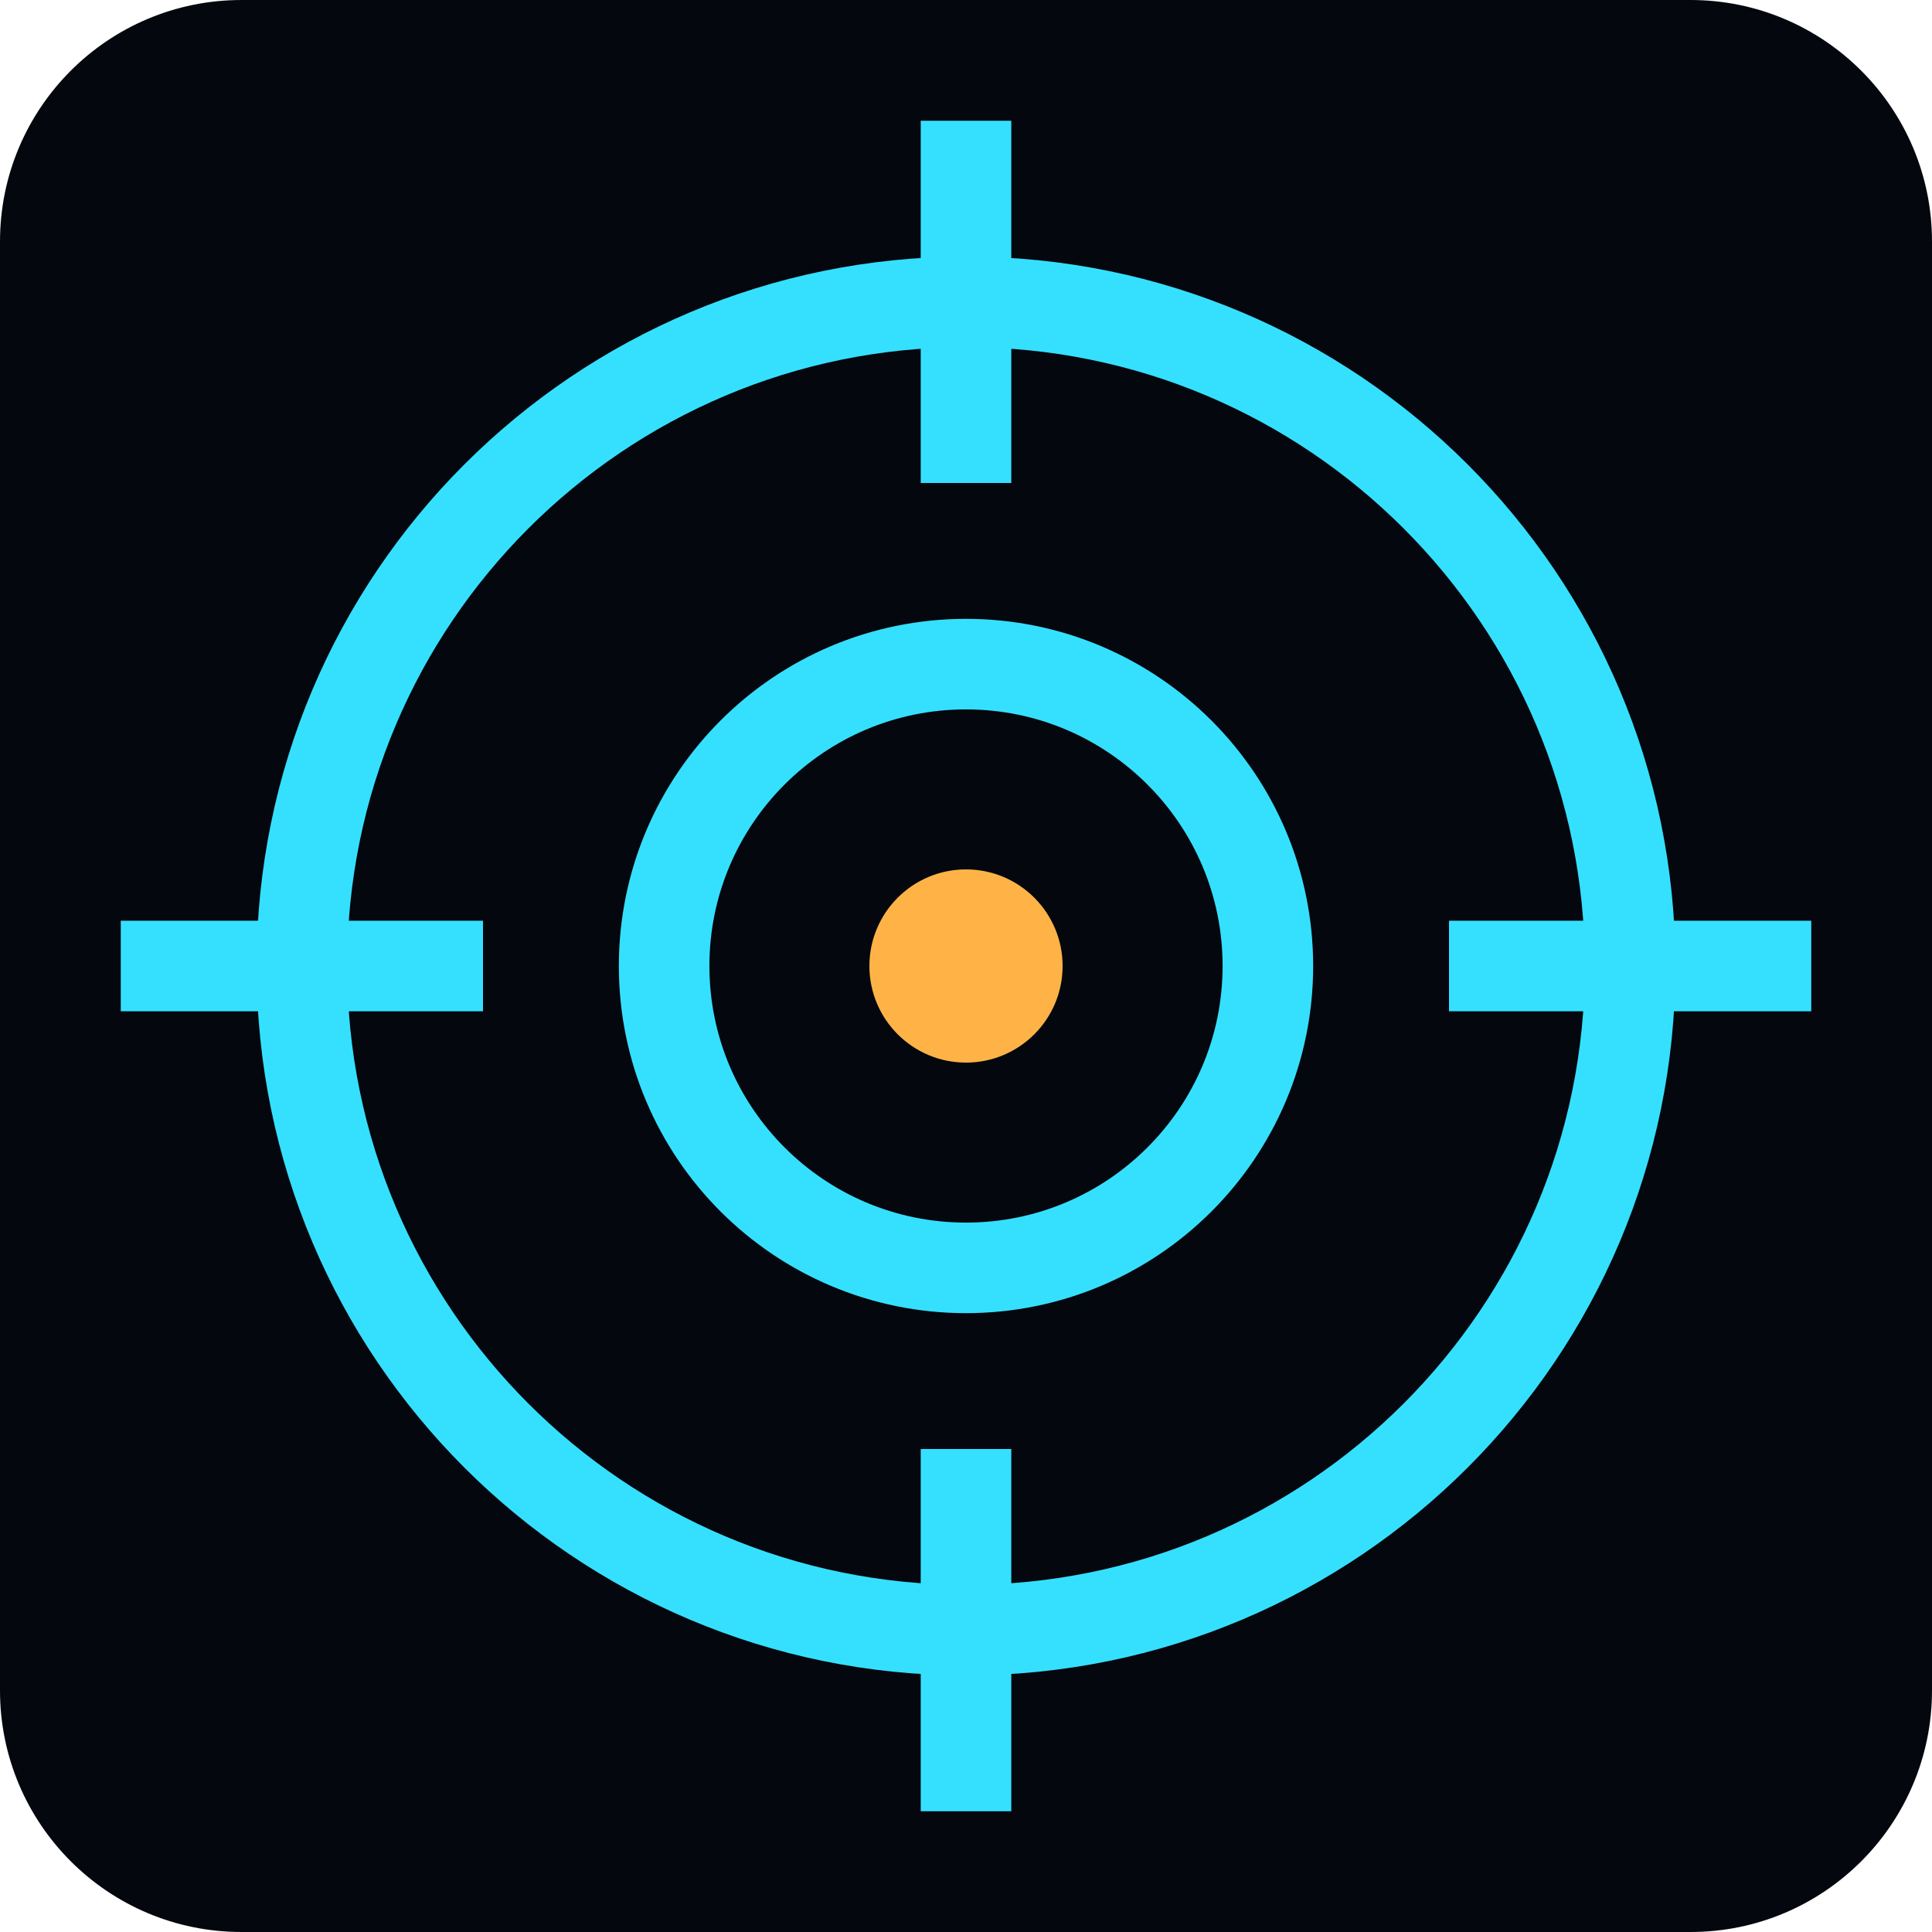
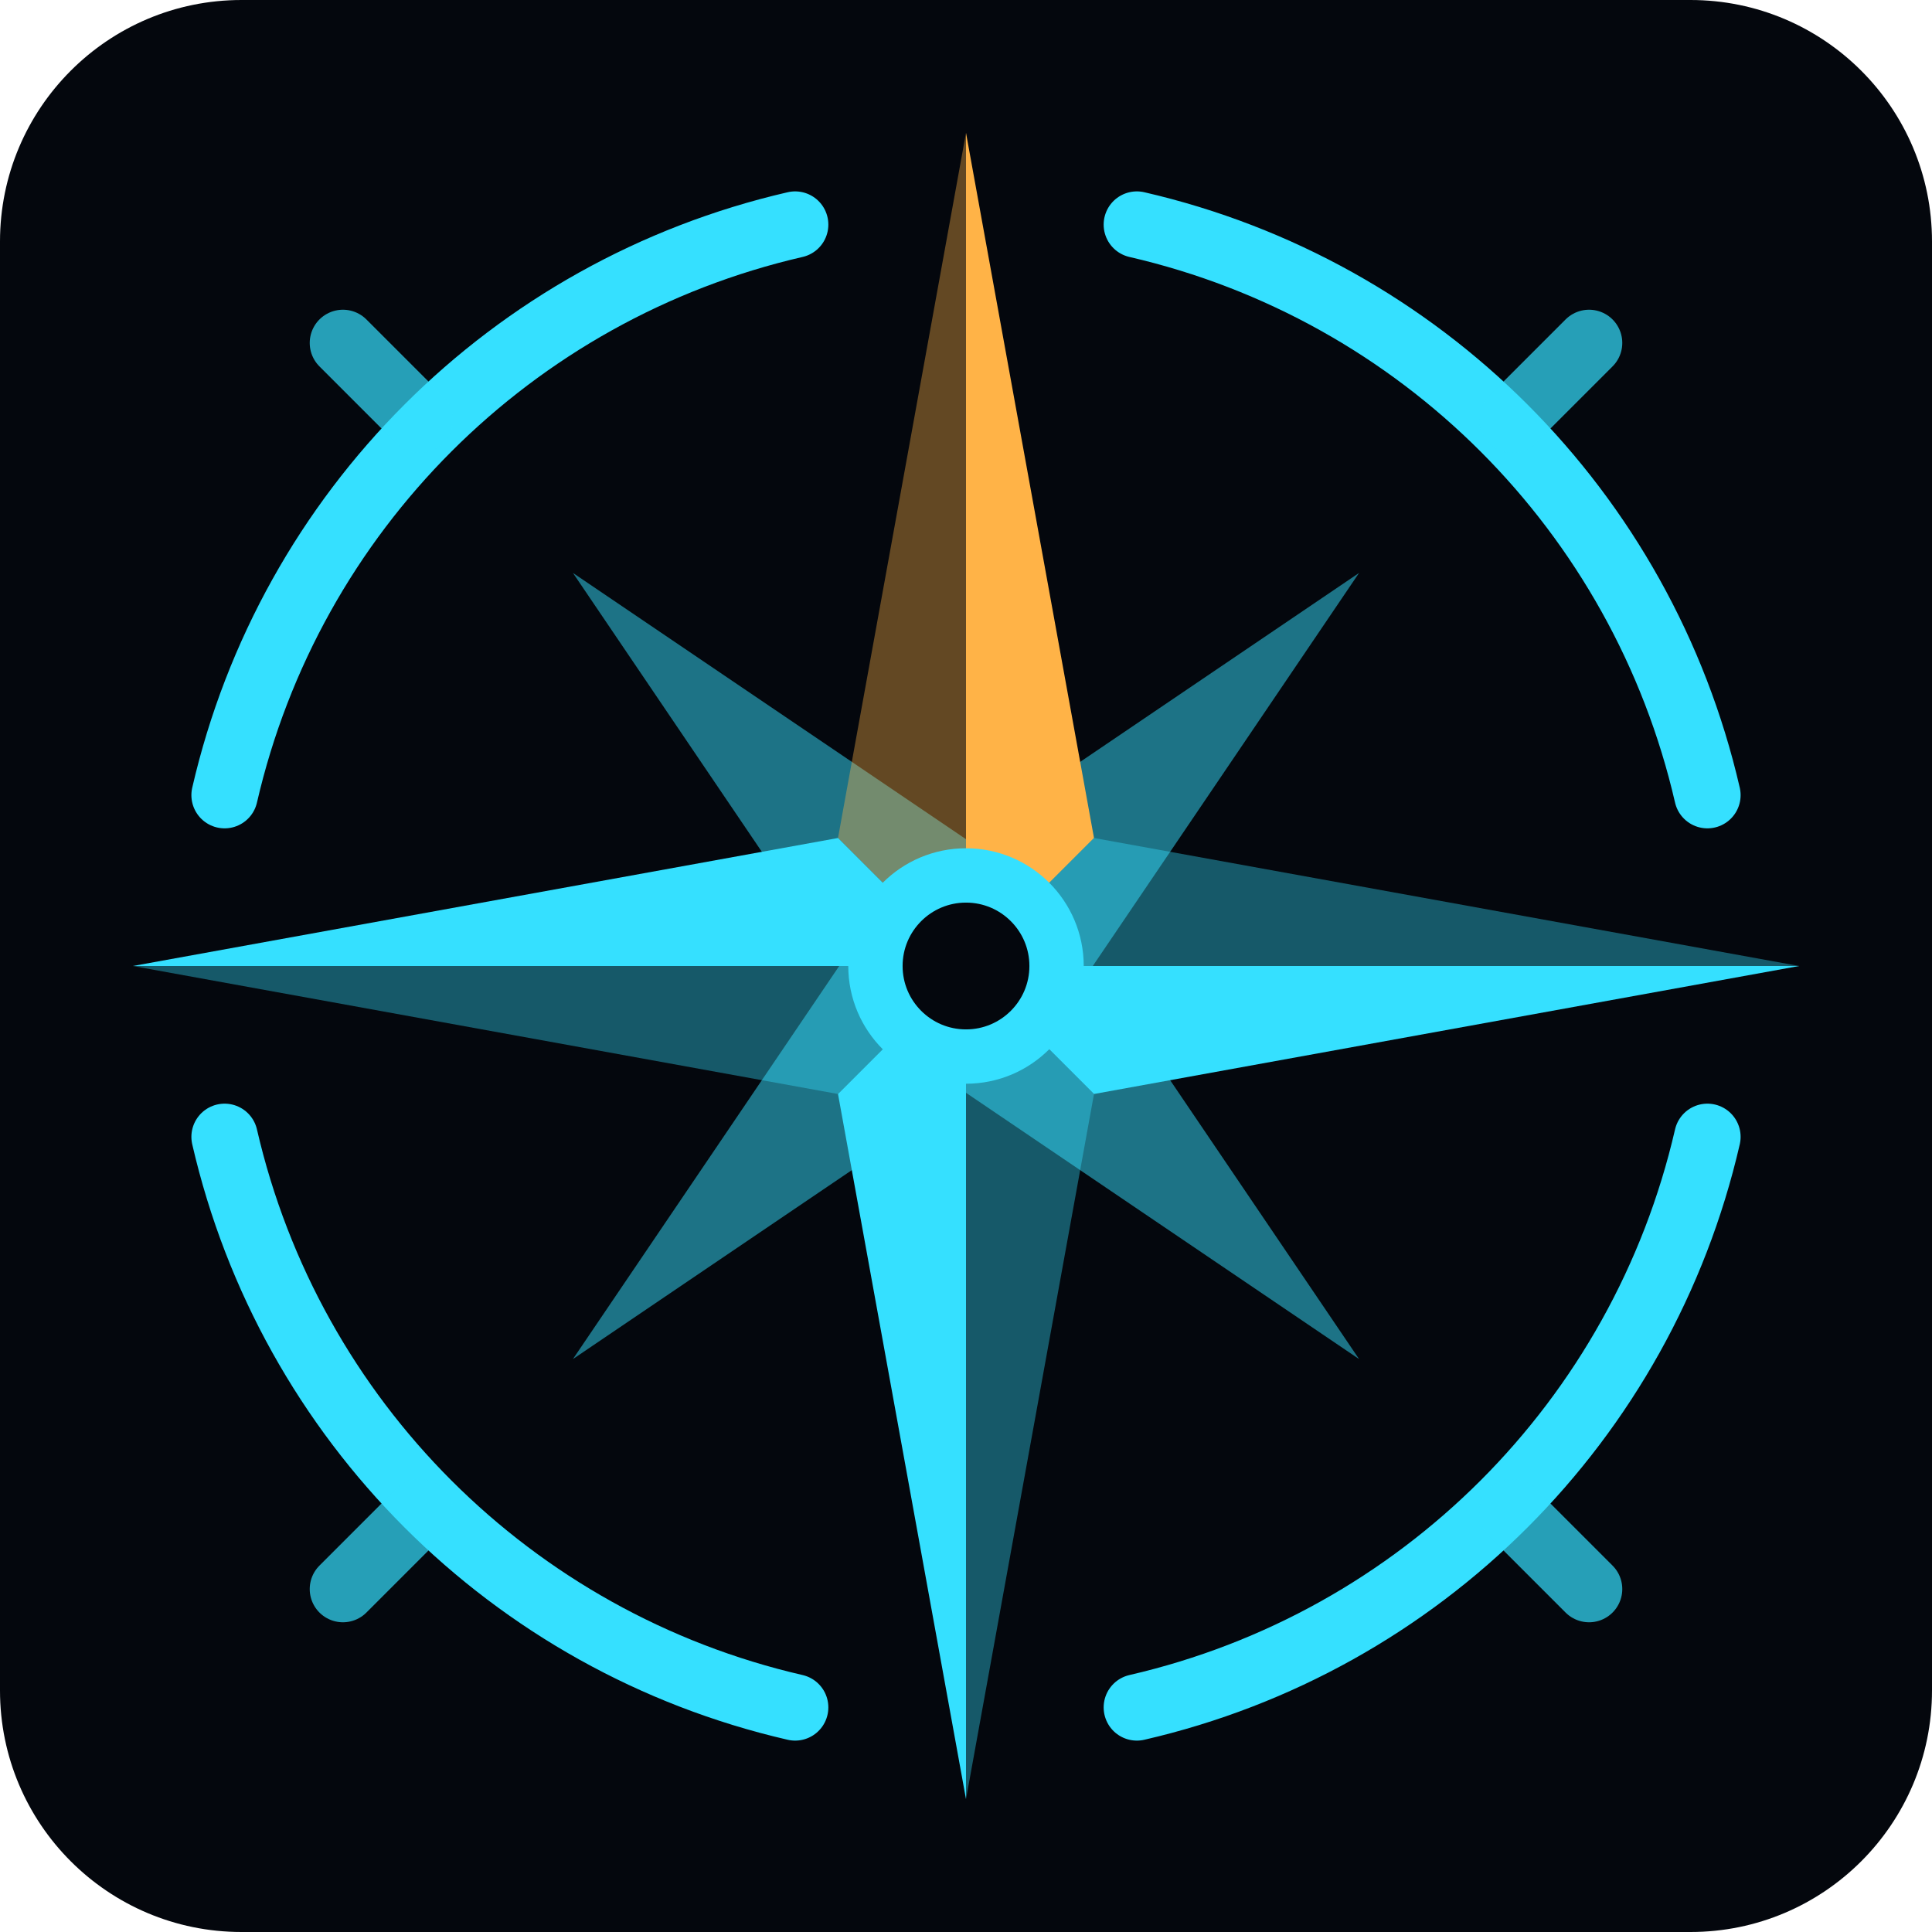
<svg xmlns="http://www.w3.org/2000/svg" viewBox="0 0 32 32">
  <rect width="32" height="32" rx="4" fill="#04070d" />
-   <circle cx="16" cy="16" r="11" fill="none" stroke="#35e0ff" stroke-width="1.5" />
-   <circle cx="16" cy="16" r="5" fill="none" stroke="#35e0ff" stroke-width="1.5" />
-   <path d="M16 2v6M16 24v6M2 16h6M24 16h6" stroke="#35e0ff" stroke-width="1.5" />
-   <circle cx="16" cy="16" r="1.6" fill="#ffb347" />
+   <path d="M18.83 3.72A12.6 12.6 0 0 1 28.28 13.17M28.28 18.83A12.6 12.6 0 0 1 18.83 28.28M13.17 28.28A12.6 12.6 0 0 1 3.72 18.83M3.72 13.17A12.6 12.6 0 0 1 13.17 3.72" fill="none" stroke="#35e0ff" stroke-width="1.1" stroke-linecap="round" />
+   <path d="M25.05 6.95L26.32 5.68M25.05 25.05L26.32 26.32M6.95 25.05L5.68 26.32M6.95 6.95L5.68 5.68" stroke="#35e0ff" stroke-width="1.1" stroke-linecap="round" opacity="0.7" />
+   <path d="M22.51 9.49L18.10 16L16 16L16 13.90ZM22.51 22.51L16 18.10L16 16L18.10 16ZM9.49 22.51L13.90 16L16 16L16 18.10ZM9.49 9.49L16 13.90L16 16L13.90 16Z" fill="#35e0ff" opacity="0.5" />
+   <path d="M16 2.20L18.12 13.88L16 16Z" fill="#ffb347" />
+   <path d="M16 2.20L16 16L13.88 13.88Z" fill="#ffb347" opacity="0.38" />
+   <path d="M29.80 16L18.12 18.12L16 16Z" fill="#35e0ff" />
+   <path d="M29.80 16L16 16L18.12 13.88Z" fill="#35e0ff" opacity="0.38" />
+   <path d="M16 29.80L13.88 18.12L16 16Z" fill="#35e0ff" />
+   <path d="M16 29.80L16 16L18.12 18.12Z" fill="#35e0ff" opacity="0.38" />
+   <path d="M2.20 16L13.88 13.88L16 16Z" fill="#35e0ff" />
+   <path d="M2.20 16L16 16L13.88 18.12Z" fill="#35e0ff" opacity="0.38" />
+   <circle cx="16" cy="16" r="1.5" fill="#04070d" stroke="#35e0ff" stroke-width="0.9" />
</svg>
